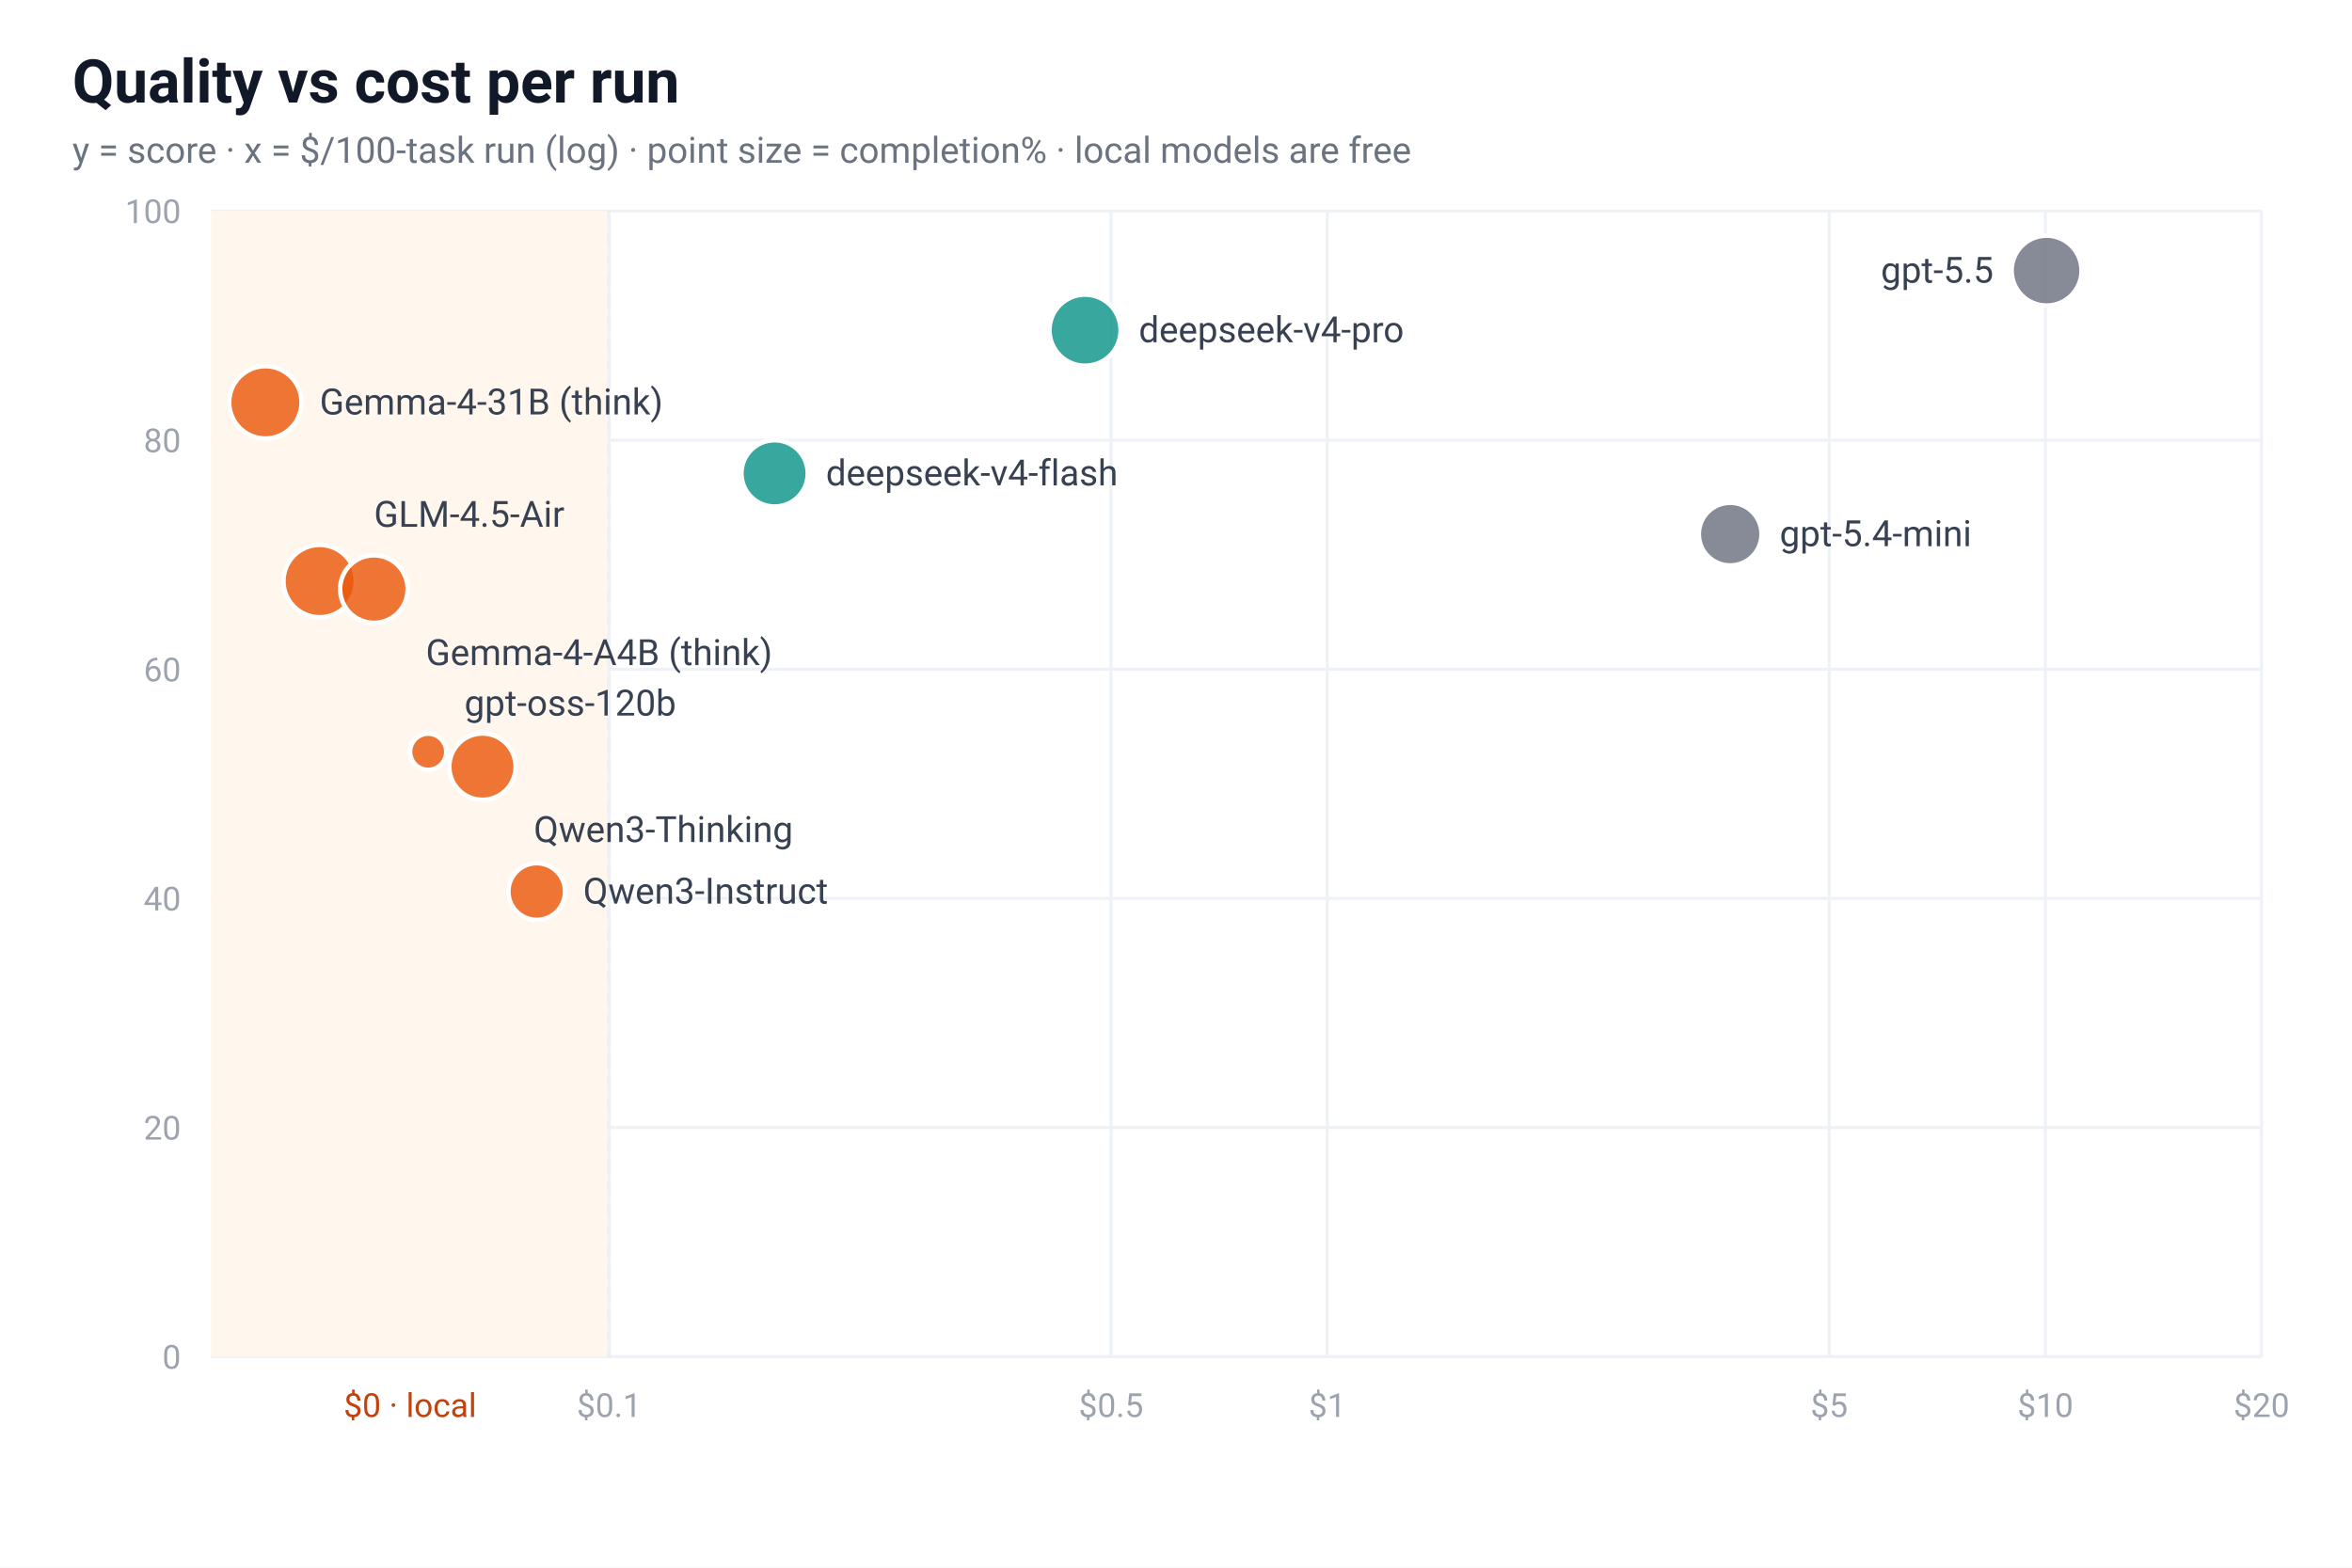
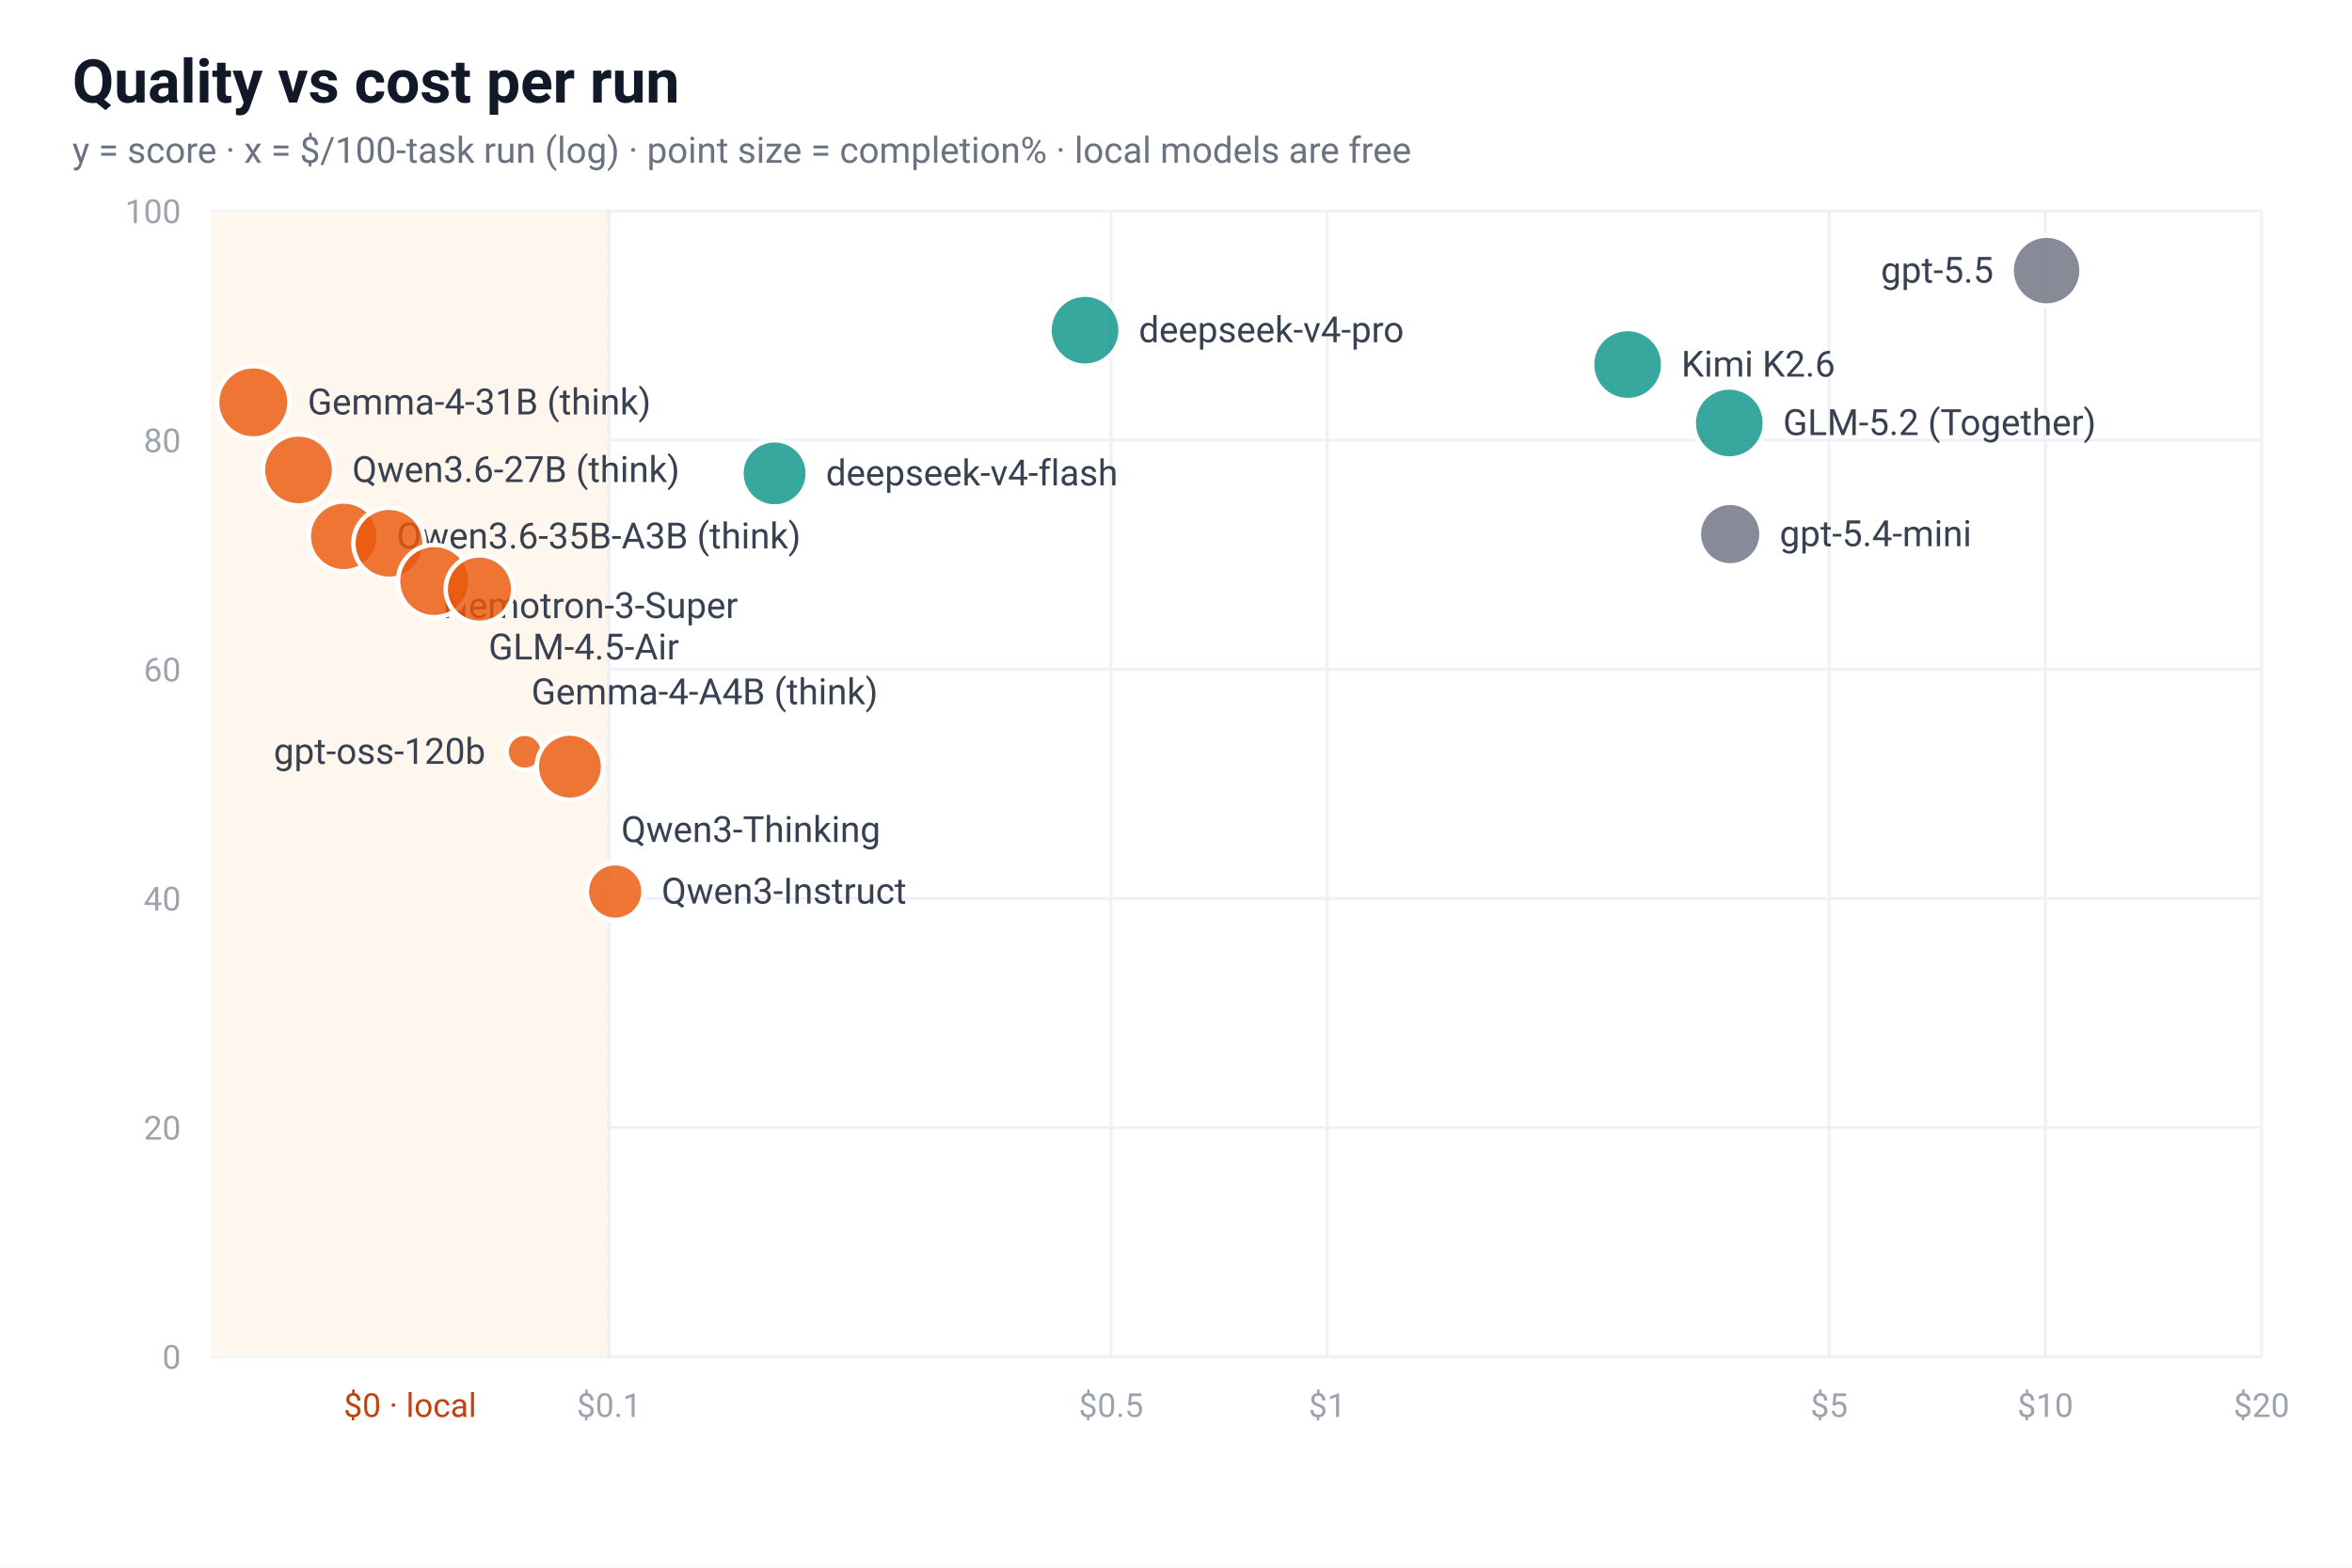
<svg xmlns="http://www.w3.org/2000/svg" width="780" height="520" font-family="-apple-system,Segoe UI,Roboto,sans-serif">
  <rect width="780" height="520" fill="#ffffff" />
  <text x="24" y="34" font-size="20" font-weight="700" fill="#111827">Quality vs cost per run</text>
  <text x="24" y="54" font-size="12" fill="#6b7280">y = score · x = $/100-task run (log) · point size = completion% · local models are free</text>
  <line x1="70" y1="450" x2="750" y2="450" stroke="#eef2f7" />
  <text x="60" y="454" font-size="11" fill="#9ca3af" text-anchor="end">0</text>
  <line x1="70" y1="374" x2="750" y2="374" stroke="#eef2f7" />
  <text x="60" y="378" font-size="11" fill="#9ca3af" text-anchor="end">20</text>
  <line x1="70" y1="298" x2="750" y2="298" stroke="#eef2f7" />
  <text x="60" y="302" font-size="11" fill="#9ca3af" text-anchor="end">40</text>
  <line x1="70" y1="222" x2="750" y2="222" stroke="#eef2f7" />
  <text x="60" y="226" font-size="11" fill="#9ca3af" text-anchor="end">60</text>
  <line x1="70" y1="146" x2="750" y2="146" stroke="#eef2f7" />
  <text x="60" y="150" font-size="11" fill="#9ca3af" text-anchor="end">80</text>
  <line x1="70" y1="70" x2="750" y2="70" stroke="#eef2f7" />
  <text x="60" y="74" font-size="11" fill="#9ca3af" text-anchor="end">100</text>
  <rect x="70" y="70" width="132" height="380" fill="#fff7ed" />
  <line x1="202" y1="70" x2="202" y2="450" stroke="#fdba74" stroke-dasharray="4 3" />
  <text x="136" y="470" font-size="11" fill="#c2410c" text-anchor="middle">$0 · local</text>
  <line x1="202" y1="70" x2="202" y2="450" stroke="#eef2f7" />
  <text x="202" y="470" font-size="11" fill="#9ca3af" text-anchor="middle">$0.1</text>
  <line x1="368.463" y1="70" x2="368.463" y2="450" stroke="#eef2f7" />
  <text x="368.463" y="470" font-size="11" fill="#9ca3af" text-anchor="middle">$0.5</text>
  <line x1="440.154" y1="70" x2="440.154" y2="450" stroke="#eef2f7" />
  <text x="440.154" y="470" font-size="11" fill="#9ca3af" text-anchor="middle">$1</text>
  <line x1="606.617" y1="70" x2="606.617" y2="450" stroke="#eef2f7" />
  <text x="606.617" y="470" font-size="11" fill="#9ca3af" text-anchor="middle">$5</text>
  <line x1="678.308" y1="70" x2="678.308" y2="450" stroke="#eef2f7" />
  <text x="678.308" y="470" font-size="11" fill="#9ca3af" text-anchor="middle">$10</text>
  <line x1="750" y1="70" x2="750" y2="450" stroke="#eef2f7" />
  <text x="750" y="470" font-size="11" fill="#9ca3af" text-anchor="middle">$20</text>
  <circle cx="678.721" cy="89.76" r="11.6" fill="#6b7280" fill-opacity="0.82" stroke="#ffffff" stroke-width="1.5" />
  <text x="661.121" y="93.76" font-size="12" fill="#374151" text-anchor="end">gpt-5.5</text>
  <circle cx="359.839" cy="109.52" r="11.8" fill="#0d9488" fill-opacity="0.82" stroke="#ffffff" stroke-width="1.5" />
  <text x="377.639" y="113.52" font-size="12" fill="#374151" text-anchor="start">deepseek-v4-pro</text>
-   <circle cx="88" cy="133.46" r="12" fill="#ea580c" fill-opacity="0.82" stroke="#ffffff" stroke-width="1.5" />
-   <text x="106" y="137.46" font-size="12" fill="#374151" text-anchor="start">Gemma-4-31B (think)</text>
+   <circle cx="539.774" cy="120.92" r="11.8" fill="#0d9488" fill-opacity="0.82" stroke="#ffffff" stroke-width="1.5" />
+   <text x="557.574" y="124.92" font-size="12" fill="#374151" text-anchor="start">Kimi K2.6</text>
+   <circle cx="84" cy="133.46" r="12" fill="#ea580c" fill-opacity="0.82" stroke="#ffffff" stroke-width="1.5" />
+   <text x="102" y="137.46" font-size="12" fill="#374151" text-anchor="start">Gemma-4-31B (think)</text>
+   <circle cx="573.498" cy="140.3" r="11.8" fill="#0d9488" fill-opacity="0.82" stroke="#ffffff" stroke-width="1.5" />
+   <text x="591.298" y="144.3" font-size="12" fill="#374151" text-anchor="start">GLM-5.2 (Together)</text>
+   <circle cx="99" cy="155.88" r="11.8" fill="#ea580c" fill-opacity="0.82" stroke="#ffffff" stroke-width="1.5" />
+   <text x="116.8" y="159.88" font-size="12" fill="#374151" text-anchor="start">Qwen3.6-27B (think)</text>
  <circle cx="256.882" cy="157.02" r="11" fill="#0d9488" fill-opacity="0.82" stroke="#ffffff" stroke-width="1.5" />
  <text x="273.882" y="161.02" font-size="12" fill="#374151" text-anchor="start">deepseek-v4-flash</text>
  <circle cx="573.783" cy="177.16" r="10.4" fill="#6b7280" fill-opacity="0.82" stroke="#ffffff" stroke-width="1.5" />
  <text x="590.183" y="181.16" font-size="12" fill="#374151" text-anchor="start">gpt-5.4-mini</text>
-   <circle cx="106" cy="192.74" r="12" fill="#ea580c" fill-opacity="0.82" stroke="#ffffff" stroke-width="1.5" />
-   <text x="124" y="174.74" font-size="12" fill="#374151" text-anchor="start">GLM-4.5-Air</text>
-   <circle cx="124" cy="195.4" r="11.2" fill="#ea580c" fill-opacity="0.82" stroke="#ffffff" stroke-width="1.5" />
-   <text x="141.2" y="220.6" font-size="12" fill="#374151" text-anchor="start">Gemma-4-A4B (think)</text>
-   <circle cx="142" cy="249.36" r="6" fill="#ea580c" fill-opacity="0.82" stroke="#ffffff" stroke-width="1.5" />
-   <text x="154" y="237.36" font-size="12" fill="#374151" text-anchor="start">gpt-oss-120b</text>
-   <circle cx="160" cy="254.3" r="11" fill="#ea580c" fill-opacity="0.82" stroke="#ffffff" stroke-width="1.5" />
-   <text x="177" y="279.3" font-size="12" fill="#374151" text-anchor="start">Qwen3-Thinking</text>
-   <circle cx="178" cy="295.72" r="9.4" fill="#ea580c" fill-opacity="0.82" stroke="#ffffff" stroke-width="1.5" />
-   <text x="193.4" y="299.72" font-size="12" fill="#374151" text-anchor="start">Qwen3-Instruct</text>
+   <circle cx="114" cy="177.92" r="11.6" fill="#ea580c" fill-opacity="0.82" stroke="#ffffff" stroke-width="1.5" />
+   <text x="131.6" y="181.92" font-size="12" fill="#374151" text-anchor="start">Qwen3.6-35B-A3B (think)</text>
+   <circle cx="129" cy="180.2" r="11.8" fill="#ea580c" fill-opacity="0.82" stroke="#ffffff" stroke-width="1.5" />
+   <text x="146.8" y="205" font-size="12" fill="#374151" text-anchor="start">Nemotron-3-Super</text>
+   <circle cx="144" cy="192.74" r="12" fill="#ea580c" fill-opacity="0.82" stroke="#ffffff" stroke-width="1.5" />
+   <text x="162" y="218.74" font-size="12" fill="#374151" text-anchor="start">GLM-4.5-Air</text>
+   <circle cx="159" cy="195.4" r="11.2" fill="#ea580c" fill-opacity="0.82" stroke="#ffffff" stroke-width="1.5" />
+   <text x="176.2" y="233.6" font-size="12" fill="#374151" text-anchor="start">Gemma-4-A4B (think)</text>
+   <circle cx="174" cy="249.36" r="6" fill="#ea580c" fill-opacity="0.82" stroke="#ffffff" stroke-width="1.5" />
+   <text x="161" y="253.36" font-size="12" fill="#374151" text-anchor="end">gpt-oss-120b</text>
+   <circle cx="189" cy="254.3" r="11" fill="#ea580c" fill-opacity="0.82" stroke="#ffffff" stroke-width="1.5" />
+   <text x="206" y="279.3" font-size="12" fill="#374151" text-anchor="start">Qwen3-Thinking</text>
+   <circle cx="204" cy="295.72" r="9.4" fill="#ea580c" fill-opacity="0.82" stroke="#ffffff" stroke-width="1.5" />
+   <text x="219.4" y="299.72" font-size="12" fill="#374151" text-anchor="start">Qwen3-Instruct</text>
</svg>
